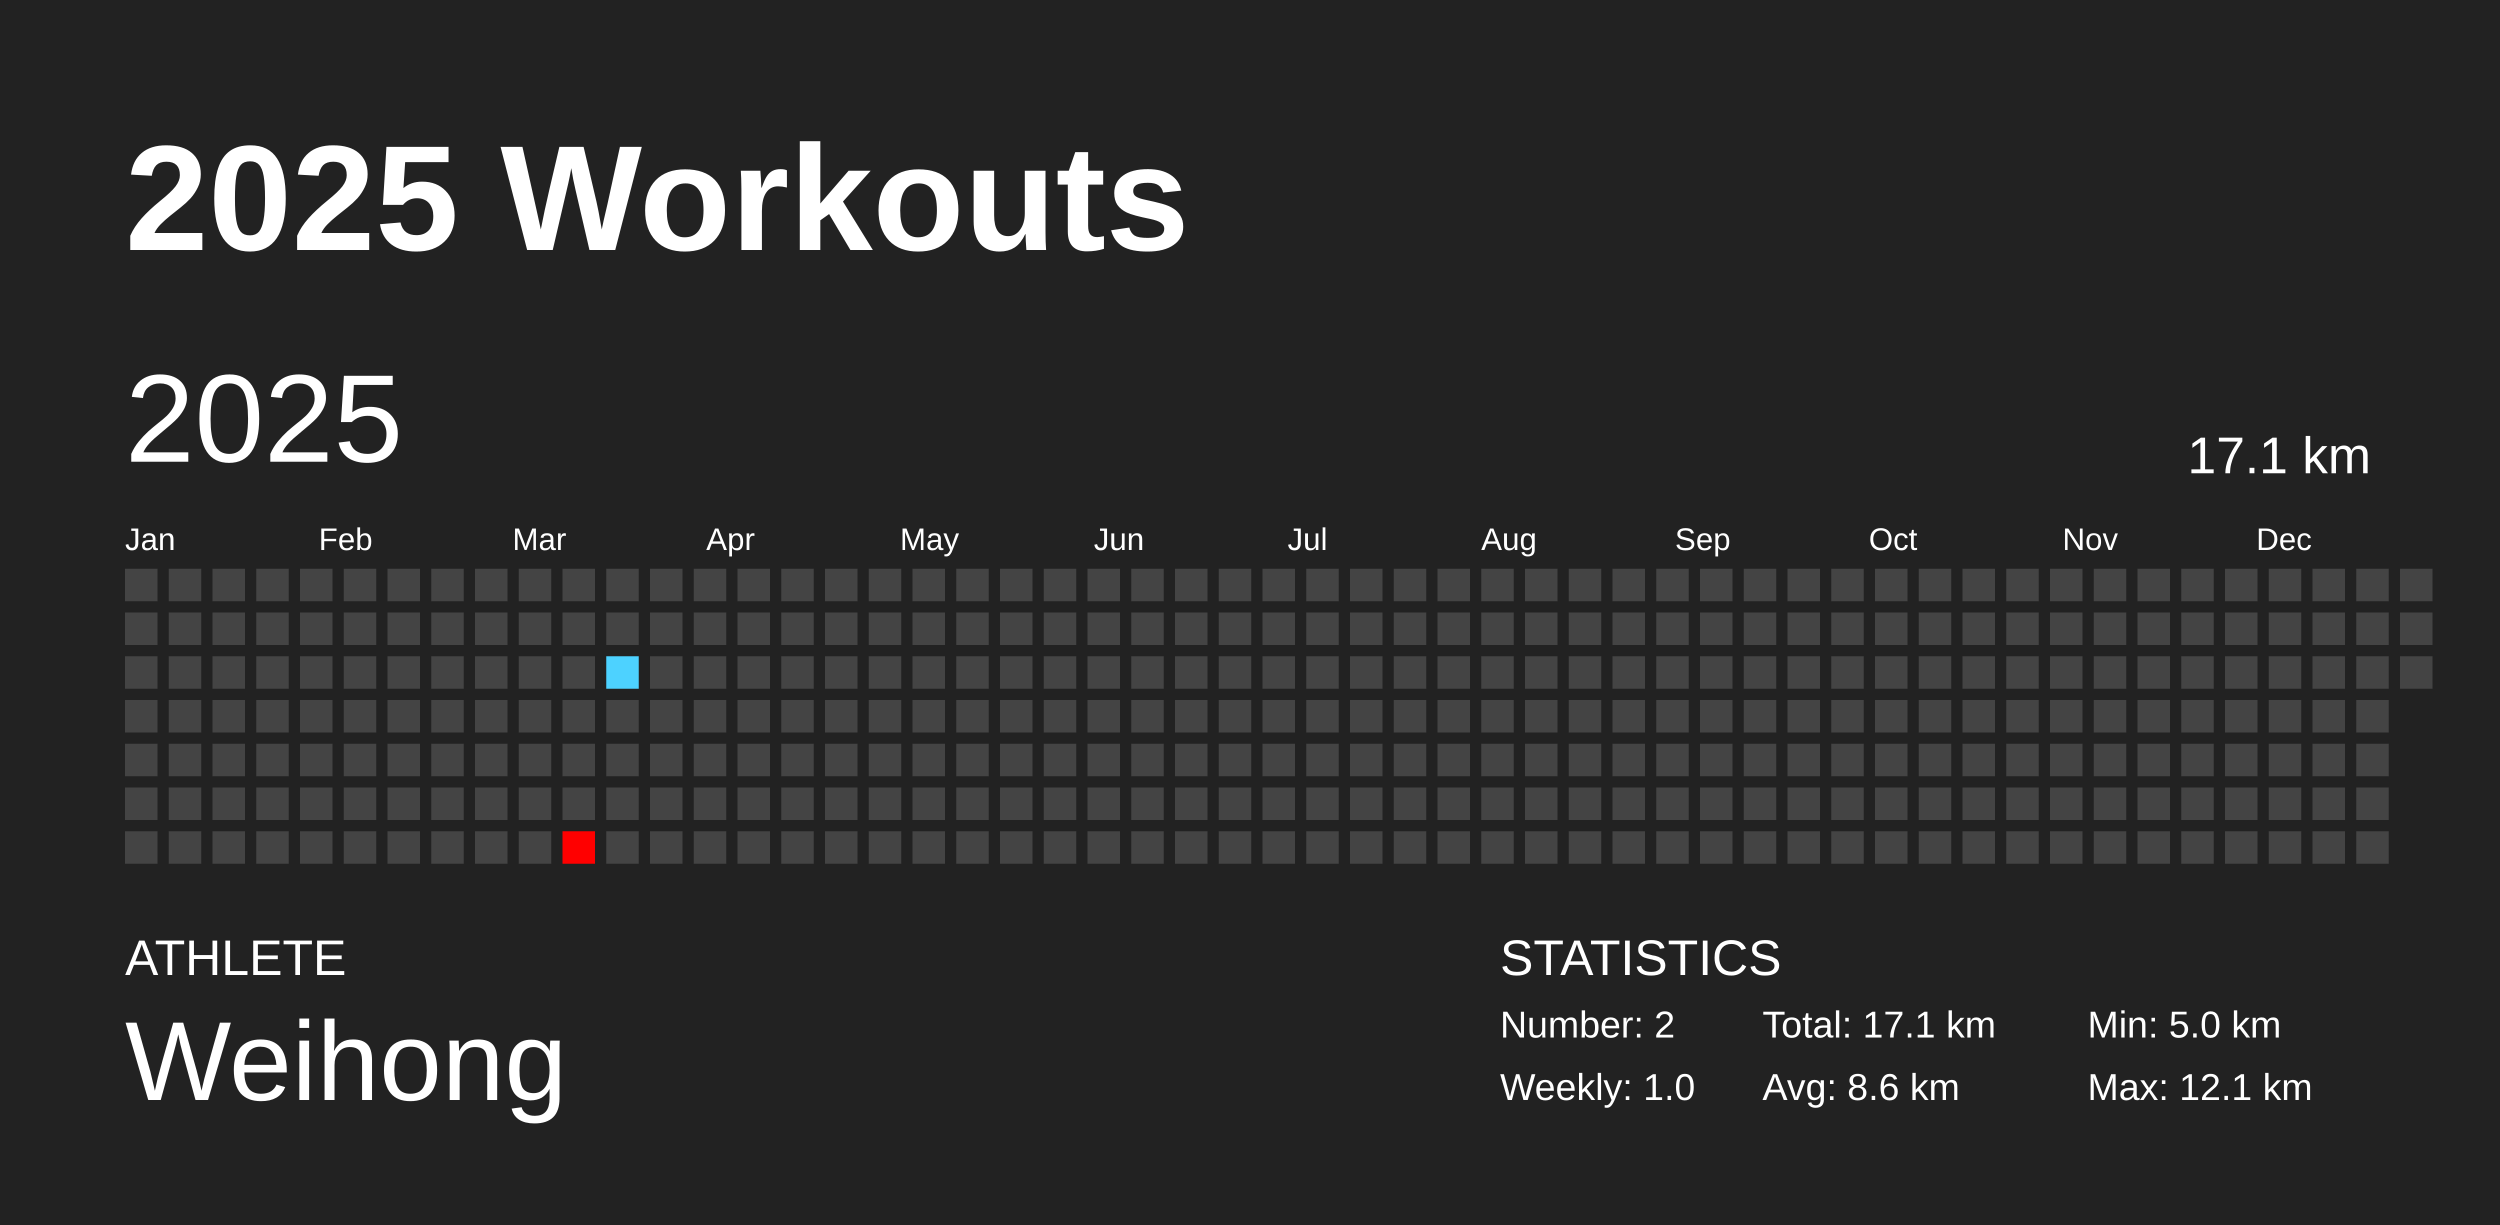
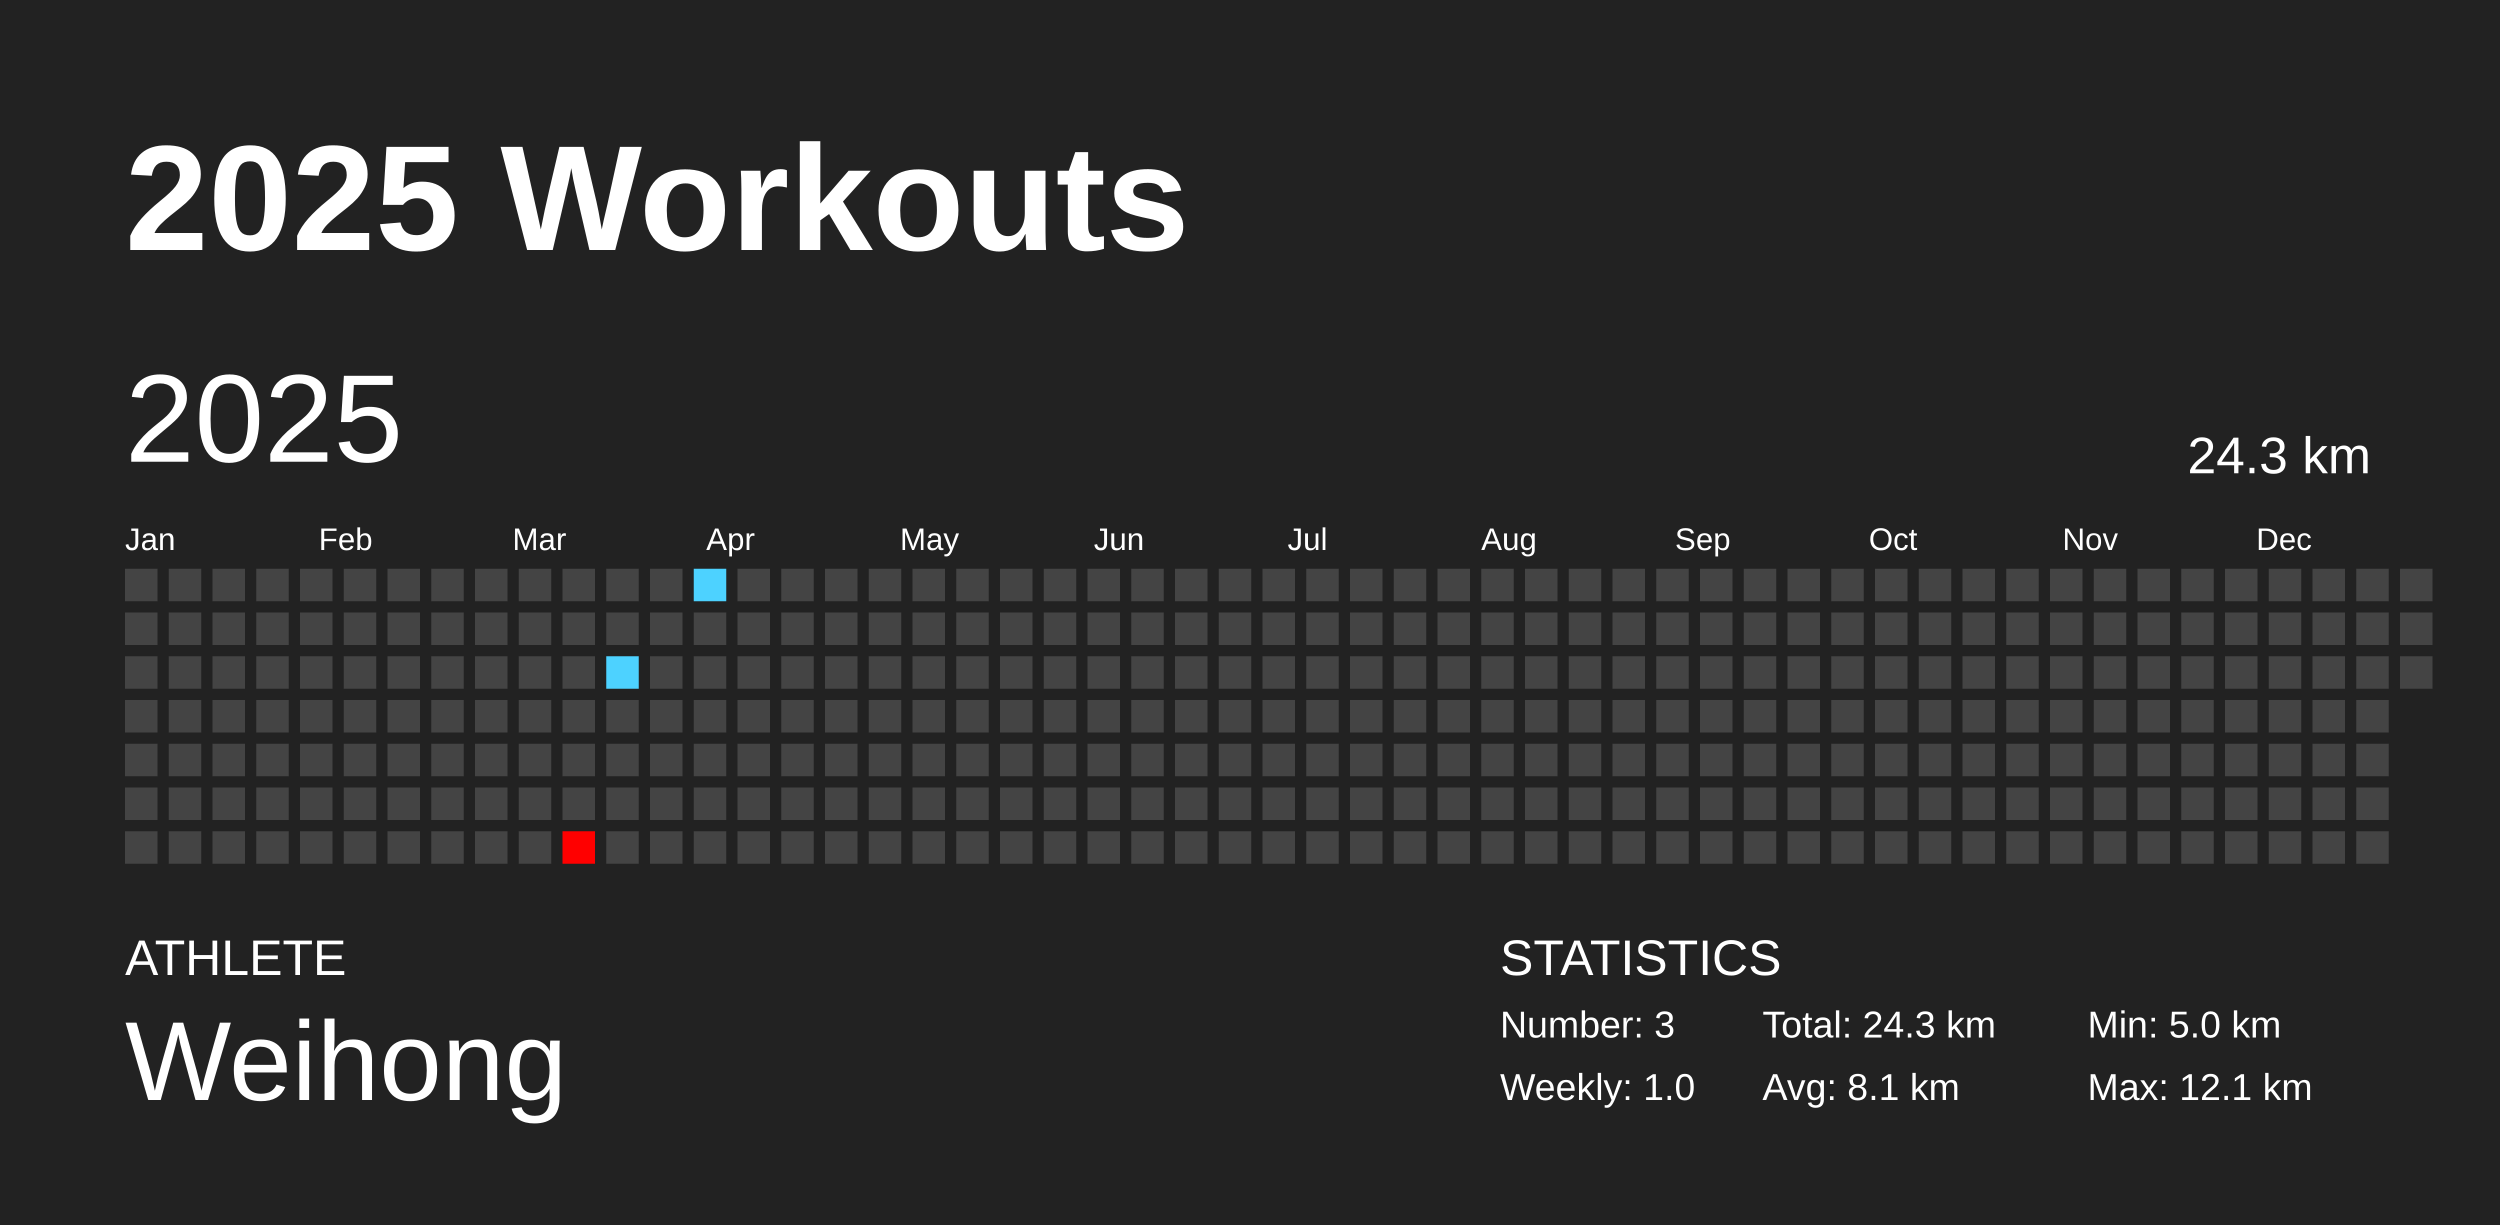
<svg xmlns="http://www.w3.org/2000/svg" baseProfile="full" height="98mm" version="1.1" viewBox="0,0,200,98" width="200mm">
  <defs />
  <rect fill="#222222" height="98" width="200" x="0" y="0" />
  <text fill="#FFFFFF" style="font-size:12px; font-family:Arial; font-weight:bold;" x="10" y="20">2025 Workouts</text>
  <text fill="#FFFFFF" style="font-size:4px; font-family:Arial" x="10" y="78">ATHLETE</text>
  <text fill="#FFFFFF" style="font-size:9px; font-family:Arial" x="10" y="88">Weihong</text>
  <text fill="#FFFFFF" style="font-size:4px; font-family:Arial" x="120" y="78">STATISTICS</text>
-   <text fill="#FFFFFF" style="font-size:3px; font-family:Arial" x="120" y="83">Number: 2</text>
+   <text fill="#FFFFFF" style="font-size:3px; font-family:Arial" x="120" y="83">Number: 3</text>
  <text fill="#FFFFFF" style="font-size:3px; font-family:Arial" x="120" y="88">Weekly: 1.0</text>
-   <text fill="#FFFFFF" style="font-size:3px; font-family:Arial" x="141" y="83">Total: 17.1 km</text>
-   <text fill="#FFFFFF" style="font-size:3px; font-family:Arial" x="141" y="88">Avg: 8.6 km</text>
+   <text fill="#FFFFFF" style="font-size:3px; font-family:Arial" x="141" y="83">Total: 24.3 km</text>
+   <text fill="#FFFFFF" style="font-size:3px; font-family:Arial" x="141" y="88">Avg: 8.1 km</text>
  <text fill="#FFFFFF" style="font-size:3px; font-family:Arial" x="167" y="83">Min: 5.0 km</text>
  <text fill="#FFFFFF" style="font-size:3px; font-family:Arial" x="167" y="88">Max: 12.1 km</text>
  <text dominant-baseline="hanging" fill="#FFFFFF" style="font-size:10.0px; font-family:Arial;" x="10" y="30">2025</text>
-   <text dominant-baseline="hanging" fill="#FFFFFF" style="font-size:4.125px; font-family:Arial;" x="175" y="35">17.1 km</text>
+   <text dominant-baseline="hanging" fill="#FFFFFF" style="font-size:4.125px; font-family:Arial;" x="175" y="35">24.3 km</text>
  <text fill="#FFFFFF" style="font-size:2.5px; font-family:Arial" x="10.0" y="44">Jan</text>
  <text fill="#FFFFFF" style="font-size:2.5px; font-family:Arial" x="25.5" y="44">Feb</text>
  <text fill="#FFFFFF" style="font-size:2.5px; font-family:Arial" x="41.0" y="44">Mar</text>
  <text fill="#FFFFFF" style="font-size:2.5px; font-family:Arial" x="56.5" y="44">Apr</text>
  <text fill="#FFFFFF" style="font-size:2.5px; font-family:Arial" x="72.0" y="44">May</text>
  <text fill="#FFFFFF" style="font-size:2.5px; font-family:Arial" x="87.5" y="44">Jun</text>
  <text fill="#FFFFFF" style="font-size:2.5px; font-family:Arial" x="103.0" y="44">Jul</text>
  <text fill="#FFFFFF" style="font-size:2.5px; font-family:Arial" x="118.5" y="44">Aug</text>
  <text fill="#FFFFFF" style="font-size:2.5px; font-family:Arial" x="134.0" y="44">Sep</text>
  <text fill="#FFFFFF" style="font-size:2.5px; font-family:Arial" x="149.5" y="44">Oct</text>
  <text fill="#FFFFFF" style="font-size:2.5px; font-family:Arial" x="165.0" y="44">Nov</text>
  <text fill="#FFFFFF" style="font-size:2.5px; font-family:Arial" x="180.5" y="44">Dec</text>
  <rect fill="#444444" height="2.6" width="2.6" x="10.0" y="45.5" />
  <rect fill="#444444" height="2.6" width="2.6" x="10.0" y="49.0" />
  <rect fill="#444444" height="2.6" width="2.6" x="10.0" y="52.5" />
  <rect fill="#444444" height="2.6" width="2.6" x="10.0" y="56.0" />
  <rect fill="#444444" height="2.6" width="2.6" x="10.0" y="59.5" />
  <rect fill="#444444" height="2.6" width="2.6" x="10.0" y="63.0" />
  <rect fill="#444444" height="2.6" width="2.6" x="10.0" y="66.5" />
  <rect fill="#444444" height="2.6" width="2.6" x="13.5" y="45.5" />
  <rect fill="#444444" height="2.6" width="2.6" x="13.5" y="49.0" />
  <rect fill="#444444" height="2.6" width="2.6" x="13.5" y="52.5" />
  <rect fill="#444444" height="2.6" width="2.6" x="13.5" y="56.0" />
  <rect fill="#444444" height="2.6" width="2.6" x="13.5" y="59.5" />
  <rect fill="#444444" height="2.6" width="2.6" x="13.5" y="63.0" />
  <rect fill="#444444" height="2.6" width="2.6" x="13.5" y="66.5" />
  <rect fill="#444444" height="2.6" width="2.6" x="17.0" y="45.5" />
  <rect fill="#444444" height="2.6" width="2.6" x="17.0" y="49.0" />
  <rect fill="#444444" height="2.6" width="2.6" x="17.0" y="52.5" />
  <rect fill="#444444" height="2.6" width="2.6" x="17.0" y="56.0" />
  <rect fill="#444444" height="2.6" width="2.6" x="17.0" y="59.5" />
  <rect fill="#444444" height="2.6" width="2.6" x="17.0" y="63.0" />
  <rect fill="#444444" height="2.6" width="2.6" x="17.0" y="66.5" />
  <rect fill="#444444" height="2.6" width="2.6" x="20.5" y="45.5" />
  <rect fill="#444444" height="2.6" width="2.6" x="20.5" y="49.0" />
  <rect fill="#444444" height="2.6" width="2.6" x="20.5" y="52.5" />
  <rect fill="#444444" height="2.6" width="2.6" x="20.5" y="56.0" />
  <rect fill="#444444" height="2.6" width="2.6" x="20.5" y="59.5" />
  <rect fill="#444444" height="2.6" width="2.6" x="20.5" y="63.0" />
  <rect fill="#444444" height="2.6" width="2.6" x="20.5" y="66.5" />
  <rect fill="#444444" height="2.6" width="2.6" x="24.0" y="45.5" />
  <rect fill="#444444" height="2.6" width="2.6" x="24.0" y="49.0" />
  <rect fill="#444444" height="2.6" width="2.6" x="24.0" y="52.5" />
  <rect fill="#444444" height="2.6" width="2.6" x="24.0" y="56.0" />
  <rect fill="#444444" height="2.6" width="2.6" x="24.0" y="59.5" />
  <rect fill="#444444" height="2.6" width="2.6" x="24.0" y="63.0" />
  <rect fill="#444444" height="2.6" width="2.6" x="24.0" y="66.5" />
  <rect fill="#444444" height="2.6" width="2.6" x="27.5" y="45.5" />
  <rect fill="#444444" height="2.6" width="2.6" x="27.5" y="49.0" />
  <rect fill="#444444" height="2.6" width="2.6" x="27.5" y="52.5" />
  <rect fill="#444444" height="2.6" width="2.6" x="27.5" y="56.0" />
  <rect fill="#444444" height="2.6" width="2.6" x="27.5" y="59.5" />
  <rect fill="#444444" height="2.6" width="2.6" x="27.5" y="63.0" />
  <rect fill="#444444" height="2.6" width="2.6" x="27.5" y="66.5" />
  <rect fill="#444444" height="2.6" width="2.6" x="31.0" y="45.5" />
  <rect fill="#444444" height="2.6" width="2.6" x="31.0" y="49.0" />
  <rect fill="#444444" height="2.6" width="2.6" x="31.0" y="52.5" />
  <rect fill="#444444" height="2.6" width="2.6" x="31.0" y="56.0" />
  <rect fill="#444444" height="2.6" width="2.6" x="31.0" y="59.5" />
  <rect fill="#444444" height="2.6" width="2.6" x="31.0" y="63.0" />
  <rect fill="#444444" height="2.6" width="2.6" x="31.0" y="66.5" />
  <rect fill="#444444" height="2.6" width="2.6" x="34.5" y="45.5" />
  <rect fill="#444444" height="2.6" width="2.6" x="34.5" y="49.0" />
  <rect fill="#444444" height="2.6" width="2.6" x="34.5" y="52.5" />
  <rect fill="#444444" height="2.6" width="2.6" x="34.5" y="56.0" />
  <rect fill="#444444" height="2.6" width="2.6" x="34.5" y="59.5" />
  <rect fill="#444444" height="2.6" width="2.6" x="34.5" y="63.0" />
  <rect fill="#444444" height="2.6" width="2.6" x="34.5" y="66.5" />
  <rect fill="#444444" height="2.6" width="2.6" x="38.0" y="45.5" />
  <rect fill="#444444" height="2.6" width="2.6" x="38.0" y="49.0" />
  <rect fill="#444444" height="2.6" width="2.6" x="38.0" y="52.5" />
  <rect fill="#444444" height="2.6" width="2.6" x="38.0" y="56.0" />
  <rect fill="#444444" height="2.6" width="2.6" x="38.0" y="59.5" />
  <rect fill="#444444" height="2.6" width="2.6" x="38.0" y="63.0" />
  <rect fill="#444444" height="2.6" width="2.6" x="38.0" y="66.5" />
  <rect fill="#444444" height="2.6" width="2.6" x="41.5" y="45.5" />
  <rect fill="#444444" height="2.6" width="2.6" x="41.5" y="49.0" />
  <rect fill="#444444" height="2.6" width="2.6" x="41.5" y="52.5" />
  <rect fill="#444444" height="2.6" width="2.6" x="41.5" y="56.0" />
  <rect fill="#444444" height="2.6" width="2.6" x="41.5" y="59.5" />
  <rect fill="#444444" height="2.6" width="2.6" x="41.5" y="63.0" />
  <rect fill="#444444" height="2.6" width="2.6" x="41.5" y="66.5" />
  <rect fill="#444444" height="2.6" width="2.6" x="45.0" y="45.5" />
  <rect fill="#444444" height="2.6" width="2.6" x="45.0" y="49.0" />
  <rect fill="#444444" height="2.6" width="2.6" x="45.0" y="52.5" />
  <rect fill="#444444" height="2.6" width="2.6" x="45.0" y="56.0" />
  <rect fill="#444444" height="2.6" width="2.6" x="45.0" y="59.5" />
  <rect fill="#444444" height="2.6" width="2.6" x="45.0" y="63.0" />
  <rect fill="#ff0000" height="2.6" width="2.6" x="45.0" y="66.5" />
  <rect fill="#444444" height="2.6" width="2.6" x="48.5" y="45.5" />
  <rect fill="#444444" height="2.6" width="2.6" x="48.5" y="49.0" />
  <rect fill="#4dd2ff" height="2.6" width="2.6" x="48.5" y="52.5" />
  <rect fill="#444444" height="2.6" width="2.6" x="48.5" y="56.0" />
  <rect fill="#444444" height="2.6" width="2.6" x="48.5" y="59.5" />
  <rect fill="#444444" height="2.6" width="2.6" x="48.5" y="63.0" />
  <rect fill="#444444" height="2.6" width="2.6" x="48.5" y="66.5" />
  <rect fill="#444444" height="2.6" width="2.6" x="52.0" y="45.5" />
  <rect fill="#444444" height="2.6" width="2.6" x="52.0" y="49.0" />
  <rect fill="#444444" height="2.6" width="2.6" x="52.0" y="52.5" />
  <rect fill="#444444" height="2.6" width="2.6" x="52.0" y="56.0" />
  <rect fill="#444444" height="2.6" width="2.6" x="52.0" y="59.5" />
  <rect fill="#444444" height="2.6" width="2.6" x="52.0" y="63.0" />
  <rect fill="#444444" height="2.6" width="2.6" x="52.0" y="66.5" />
-   <rect fill="#444444" height="2.6" width="2.6" x="55.5" y="45.5" />
+   <rect fill="#4dd2ff" height="2.6" width="2.6" x="55.5" y="45.5" />
  <rect fill="#444444" height="2.6" width="2.6" x="55.5" y="49.0" />
  <rect fill="#444444" height="2.6" width="2.6" x="55.5" y="52.5" />
  <rect fill="#444444" height="2.6" width="2.6" x="55.5" y="56.0" />
  <rect fill="#444444" height="2.6" width="2.6" x="55.5" y="59.5" />
  <rect fill="#444444" height="2.6" width="2.6" x="55.5" y="63.0" />
  <rect fill="#444444" height="2.6" width="2.6" x="55.5" y="66.5" />
  <rect fill="#444444" height="2.6" width="2.6" x="59.0" y="45.5" />
  <rect fill="#444444" height="2.6" width="2.6" x="59.0" y="49.0" />
  <rect fill="#444444" height="2.6" width="2.6" x="59.0" y="52.5" />
  <rect fill="#444444" height="2.6" width="2.6" x="59.0" y="56.0" />
  <rect fill="#444444" height="2.6" width="2.6" x="59.0" y="59.5" />
  <rect fill="#444444" height="2.6" width="2.6" x="59.0" y="63.0" />
  <rect fill="#444444" height="2.6" width="2.6" x="59.0" y="66.5" />
  <rect fill="#444444" height="2.6" width="2.6" x="62.5" y="45.5" />
  <rect fill="#444444" height="2.6" width="2.6" x="62.5" y="49.0" />
  <rect fill="#444444" height="2.6" width="2.6" x="62.5" y="52.5" />
  <rect fill="#444444" height="2.6" width="2.6" x="62.5" y="56.0" />
  <rect fill="#444444" height="2.6" width="2.6" x="62.5" y="59.5" />
  <rect fill="#444444" height="2.6" width="2.6" x="62.5" y="63.0" />
  <rect fill="#444444" height="2.6" width="2.6" x="62.5" y="66.5" />
  <rect fill="#444444" height="2.6" width="2.6" x="66.0" y="45.5" />
  <rect fill="#444444" height="2.6" width="2.6" x="66.0" y="49.0" />
  <rect fill="#444444" height="2.6" width="2.6" x="66.0" y="52.5" />
  <rect fill="#444444" height="2.6" width="2.6" x="66.0" y="56.0" />
  <rect fill="#444444" height="2.6" width="2.6" x="66.0" y="59.5" />
  <rect fill="#444444" height="2.6" width="2.6" x="66.0" y="63.0" />
  <rect fill="#444444" height="2.6" width="2.6" x="66.0" y="66.5" />
  <rect fill="#444444" height="2.6" width="2.6" x="69.5" y="45.5" />
  <rect fill="#444444" height="2.6" width="2.6" x="69.5" y="49.0" />
  <rect fill="#444444" height="2.6" width="2.6" x="69.5" y="52.5" />
  <rect fill="#444444" height="2.6" width="2.6" x="69.5" y="56.0" />
  <rect fill="#444444" height="2.6" width="2.6" x="69.5" y="59.5" />
  <rect fill="#444444" height="2.6" width="2.6" x="69.5" y="63.0" />
  <rect fill="#444444" height="2.6" width="2.6" x="69.5" y="66.5" />
  <rect fill="#444444" height="2.6" width="2.6" x="73.0" y="45.5" />
  <rect fill="#444444" height="2.6" width="2.6" x="73.0" y="49.0" />
  <rect fill="#444444" height="2.6" width="2.6" x="73.0" y="52.5" />
  <rect fill="#444444" height="2.6" width="2.6" x="73.0" y="56.0" />
  <rect fill="#444444" height="2.6" width="2.6" x="73.0" y="59.5" />
  <rect fill="#444444" height="2.6" width="2.6" x="73.0" y="63.0" />
  <rect fill="#444444" height="2.6" width="2.6" x="73.0" y="66.5" />
  <rect fill="#444444" height="2.6" width="2.6" x="76.5" y="45.5" />
  <rect fill="#444444" height="2.6" width="2.6" x="76.5" y="49.0" />
  <rect fill="#444444" height="2.6" width="2.6" x="76.5" y="52.5" />
  <rect fill="#444444" height="2.6" width="2.6" x="76.5" y="56.0" />
  <rect fill="#444444" height="2.6" width="2.6" x="76.5" y="59.5" />
  <rect fill="#444444" height="2.6" width="2.6" x="76.5" y="63.0" />
  <rect fill="#444444" height="2.6" width="2.6" x="76.5" y="66.5" />
  <rect fill="#444444" height="2.6" width="2.6" x="80.0" y="45.5" />
  <rect fill="#444444" height="2.6" width="2.6" x="80.0" y="49.0" />
  <rect fill="#444444" height="2.6" width="2.6" x="80.0" y="52.5" />
  <rect fill="#444444" height="2.6" width="2.6" x="80.0" y="56.0" />
  <rect fill="#444444" height="2.6" width="2.6" x="80.0" y="59.5" />
  <rect fill="#444444" height="2.6" width="2.6" x="80.0" y="63.0" />
  <rect fill="#444444" height="2.6" width="2.6" x="80.0" y="66.5" />
  <rect fill="#444444" height="2.6" width="2.6" x="83.5" y="45.5" />
  <rect fill="#444444" height="2.6" width="2.6" x="83.5" y="49.0" />
  <rect fill="#444444" height="2.6" width="2.6" x="83.5" y="52.5" />
  <rect fill="#444444" height="2.6" width="2.6" x="83.5" y="56.0" />
  <rect fill="#444444" height="2.6" width="2.6" x="83.5" y="59.5" />
  <rect fill="#444444" height="2.6" width="2.6" x="83.5" y="63.0" />
  <rect fill="#444444" height="2.6" width="2.6" x="83.5" y="66.5" />
  <rect fill="#444444" height="2.6" width="2.6" x="87.0" y="45.5" />
  <rect fill="#444444" height="2.6" width="2.6" x="87.0" y="49.0" />
  <rect fill="#444444" height="2.6" width="2.6" x="87.0" y="52.5" />
  <rect fill="#444444" height="2.6" width="2.6" x="87.0" y="56.0" />
  <rect fill="#444444" height="2.6" width="2.6" x="87.0" y="59.5" />
  <rect fill="#444444" height="2.6" width="2.6" x="87.0" y="63.0" />
  <rect fill="#444444" height="2.6" width="2.6" x="87.0" y="66.5" />
  <rect fill="#444444" height="2.6" width="2.6" x="90.5" y="45.5" />
  <rect fill="#444444" height="2.6" width="2.6" x="90.5" y="49.0" />
  <rect fill="#444444" height="2.6" width="2.6" x="90.5" y="52.5" />
  <rect fill="#444444" height="2.6" width="2.6" x="90.5" y="56.0" />
  <rect fill="#444444" height="2.6" width="2.6" x="90.5" y="59.5" />
  <rect fill="#444444" height="2.6" width="2.6" x="90.5" y="63.0" />
  <rect fill="#444444" height="2.6" width="2.6" x="90.5" y="66.5" />
  <rect fill="#444444" height="2.6" width="2.6" x="94.0" y="45.5" />
  <rect fill="#444444" height="2.6" width="2.6" x="94.0" y="49.0" />
  <rect fill="#444444" height="2.6" width="2.6" x="94.0" y="52.5" />
  <rect fill="#444444" height="2.6" width="2.6" x="94.0" y="56.0" />
  <rect fill="#444444" height="2.6" width="2.6" x="94.0" y="59.5" />
  <rect fill="#444444" height="2.6" width="2.6" x="94.0" y="63.0" />
  <rect fill="#444444" height="2.6" width="2.6" x="94.0" y="66.5" />
  <rect fill="#444444" height="2.6" width="2.6" x="97.5" y="45.5" />
  <rect fill="#444444" height="2.6" width="2.6" x="97.5" y="49.0" />
  <rect fill="#444444" height="2.6" width="2.6" x="97.5" y="52.5" />
  <rect fill="#444444" height="2.6" width="2.6" x="97.5" y="56.0" />
  <rect fill="#444444" height="2.6" width="2.6" x="97.5" y="59.5" />
  <rect fill="#444444" height="2.6" width="2.6" x="97.5" y="63.0" />
  <rect fill="#444444" height="2.6" width="2.6" x="97.5" y="66.5" />
  <rect fill="#444444" height="2.6" width="2.6" x="101.0" y="45.5" />
  <rect fill="#444444" height="2.6" width="2.6" x="101.0" y="49.0" />
  <rect fill="#444444" height="2.6" width="2.6" x="101.0" y="52.5" />
  <rect fill="#444444" height="2.6" width="2.6" x="101.0" y="56.0" />
  <rect fill="#444444" height="2.6" width="2.6" x="101.0" y="59.5" />
  <rect fill="#444444" height="2.6" width="2.6" x="101.0" y="63.0" />
  <rect fill="#444444" height="2.6" width="2.6" x="101.0" y="66.5" />
  <rect fill="#444444" height="2.6" width="2.6" x="104.5" y="45.5" />
  <rect fill="#444444" height="2.6" width="2.6" x="104.5" y="49.0" />
  <rect fill="#444444" height="2.6" width="2.6" x="104.5" y="52.5" />
  <rect fill="#444444" height="2.6" width="2.6" x="104.5" y="56.0" />
  <rect fill="#444444" height="2.6" width="2.6" x="104.5" y="59.5" />
  <rect fill="#444444" height="2.6" width="2.6" x="104.5" y="63.0" />
  <rect fill="#444444" height="2.6" width="2.6" x="104.5" y="66.5" />
  <rect fill="#444444" height="2.6" width="2.6" x="108.0" y="45.5" />
  <rect fill="#444444" height="2.6" width="2.6" x="108.0" y="49.0" />
  <rect fill="#444444" height="2.6" width="2.6" x="108.0" y="52.5" />
  <rect fill="#444444" height="2.6" width="2.6" x="108.0" y="56.0" />
  <rect fill="#444444" height="2.6" width="2.6" x="108.0" y="59.5" />
  <rect fill="#444444" height="2.6" width="2.6" x="108.0" y="63.0" />
  <rect fill="#444444" height="2.6" width="2.6" x="108.0" y="66.5" />
  <rect fill="#444444" height="2.6" width="2.6" x="111.5" y="45.5" />
  <rect fill="#444444" height="2.6" width="2.6" x="111.5" y="49.0" />
  <rect fill="#444444" height="2.6" width="2.6" x="111.5" y="52.5" />
  <rect fill="#444444" height="2.6" width="2.6" x="111.5" y="56.0" />
  <rect fill="#444444" height="2.6" width="2.6" x="111.5" y="59.5" />
  <rect fill="#444444" height="2.6" width="2.6" x="111.5" y="63.0" />
  <rect fill="#444444" height="2.6" width="2.6" x="111.5" y="66.5" />
  <rect fill="#444444" height="2.6" width="2.6" x="115.0" y="45.5" />
  <rect fill="#444444" height="2.6" width="2.6" x="115.0" y="49.0" />
  <rect fill="#444444" height="2.6" width="2.6" x="115.0" y="52.5" />
  <rect fill="#444444" height="2.6" width="2.6" x="115.0" y="56.0" />
  <rect fill="#444444" height="2.6" width="2.6" x="115.0" y="59.5" />
  <rect fill="#444444" height="2.6" width="2.6" x="115.0" y="63.0" />
  <rect fill="#444444" height="2.6" width="2.6" x="115.0" y="66.5" />
  <rect fill="#444444" height="2.6" width="2.6" x="118.5" y="45.5" />
  <rect fill="#444444" height="2.6" width="2.6" x="118.5" y="49.0" />
  <rect fill="#444444" height="2.6" width="2.6" x="118.5" y="52.5" />
  <rect fill="#444444" height="2.6" width="2.6" x="118.5" y="56.0" />
  <rect fill="#444444" height="2.6" width="2.6" x="118.5" y="59.5" />
  <rect fill="#444444" height="2.6" width="2.6" x="118.5" y="63.0" />
  <rect fill="#444444" height="2.6" width="2.6" x="118.5" y="66.5" />
  <rect fill="#444444" height="2.6" width="2.6" x="122.0" y="45.5" />
  <rect fill="#444444" height="2.6" width="2.6" x="122.0" y="49.0" />
  <rect fill="#444444" height="2.6" width="2.6" x="122.0" y="52.5" />
  <rect fill="#444444" height="2.6" width="2.6" x="122.0" y="56.0" />
  <rect fill="#444444" height="2.6" width="2.6" x="122.0" y="59.5" />
  <rect fill="#444444" height="2.6" width="2.6" x="122.0" y="63.0" />
  <rect fill="#444444" height="2.6" width="2.6" x="122.0" y="66.5" />
  <rect fill="#444444" height="2.6" width="2.6" x="125.5" y="45.5" />
  <rect fill="#444444" height="2.6" width="2.6" x="125.5" y="49.0" />
  <rect fill="#444444" height="2.6" width="2.6" x="125.5" y="52.5" />
  <rect fill="#444444" height="2.6" width="2.6" x="125.5" y="56.0" />
  <rect fill="#444444" height="2.6" width="2.6" x="125.5" y="59.5" />
  <rect fill="#444444" height="2.6" width="2.6" x="125.5" y="63.0" />
  <rect fill="#444444" height="2.6" width="2.6" x="125.5" y="66.5" />
  <rect fill="#444444" height="2.6" width="2.6" x="129.0" y="45.5" />
  <rect fill="#444444" height="2.6" width="2.6" x="129.0" y="49.0" />
  <rect fill="#444444" height="2.6" width="2.6" x="129.0" y="52.5" />
  <rect fill="#444444" height="2.6" width="2.6" x="129.0" y="56.0" />
  <rect fill="#444444" height="2.6" width="2.6" x="129.0" y="59.5" />
  <rect fill="#444444" height="2.6" width="2.6" x="129.0" y="63.0" />
  <rect fill="#444444" height="2.6" width="2.6" x="129.0" y="66.5" />
  <rect fill="#444444" height="2.6" width="2.6" x="132.5" y="45.5" />
  <rect fill="#444444" height="2.6" width="2.6" x="132.5" y="49.0" />
  <rect fill="#444444" height="2.6" width="2.6" x="132.5" y="52.5" />
  <rect fill="#444444" height="2.6" width="2.6" x="132.5" y="56.0" />
  <rect fill="#444444" height="2.6" width="2.6" x="132.5" y="59.5" />
  <rect fill="#444444" height="2.6" width="2.6" x="132.5" y="63.0" />
  <rect fill="#444444" height="2.6" width="2.6" x="132.5" y="66.5" />
  <rect fill="#444444" height="2.6" width="2.6" x="136.0" y="45.5" />
  <rect fill="#444444" height="2.6" width="2.6" x="136.0" y="49.0" />
  <rect fill="#444444" height="2.6" width="2.6" x="136.0" y="52.5" />
  <rect fill="#444444" height="2.6" width="2.6" x="136.0" y="56.0" />
  <rect fill="#444444" height="2.6" width="2.6" x="136.0" y="59.5" />
  <rect fill="#444444" height="2.6" width="2.6" x="136.0" y="63.0" />
  <rect fill="#444444" height="2.6" width="2.6" x="136.0" y="66.5" />
  <rect fill="#444444" height="2.6" width="2.6" x="139.5" y="45.5" />
  <rect fill="#444444" height="2.6" width="2.6" x="139.5" y="49.0" />
  <rect fill="#444444" height="2.6" width="2.6" x="139.5" y="52.5" />
  <rect fill="#444444" height="2.6" width="2.6" x="139.5" y="56.0" />
  <rect fill="#444444" height="2.6" width="2.6" x="139.5" y="59.5" />
  <rect fill="#444444" height="2.6" width="2.6" x="139.5" y="63.0" />
  <rect fill="#444444" height="2.6" width="2.6" x="139.5" y="66.5" />
  <rect fill="#444444" height="2.6" width="2.6" x="143.0" y="45.5" />
  <rect fill="#444444" height="2.6" width="2.6" x="143.0" y="49.0" />
  <rect fill="#444444" height="2.6" width="2.6" x="143.0" y="52.5" />
  <rect fill="#444444" height="2.6" width="2.6" x="143.0" y="56.0" />
  <rect fill="#444444" height="2.6" width="2.6" x="143.0" y="59.5" />
  <rect fill="#444444" height="2.6" width="2.6" x="143.0" y="63.0" />
  <rect fill="#444444" height="2.6" width="2.6" x="143.0" y="66.5" />
  <rect fill="#444444" height="2.6" width="2.6" x="146.5" y="45.5" />
  <rect fill="#444444" height="2.6" width="2.6" x="146.5" y="49.0" />
  <rect fill="#444444" height="2.6" width="2.6" x="146.5" y="52.5" />
  <rect fill="#444444" height="2.6" width="2.6" x="146.5" y="56.0" />
  <rect fill="#444444" height="2.6" width="2.6" x="146.5" y="59.5" />
  <rect fill="#444444" height="2.6" width="2.6" x="146.5" y="63.0" />
  <rect fill="#444444" height="2.6" width="2.6" x="146.5" y="66.5" />
  <rect fill="#444444" height="2.6" width="2.6" x="150.0" y="45.5" />
  <rect fill="#444444" height="2.6" width="2.6" x="150.0" y="49.0" />
  <rect fill="#444444" height="2.6" width="2.6" x="150.0" y="52.5" />
  <rect fill="#444444" height="2.6" width="2.6" x="150.0" y="56.0" />
  <rect fill="#444444" height="2.6" width="2.6" x="150.0" y="59.5" />
  <rect fill="#444444" height="2.6" width="2.6" x="150.0" y="63.0" />
  <rect fill="#444444" height="2.6" width="2.6" x="150.0" y="66.5" />
  <rect fill="#444444" height="2.6" width="2.6" x="153.5" y="45.5" />
  <rect fill="#444444" height="2.6" width="2.6" x="153.5" y="49.0" />
  <rect fill="#444444" height="2.6" width="2.6" x="153.5" y="52.5" />
  <rect fill="#444444" height="2.6" width="2.6" x="153.5" y="56.0" />
  <rect fill="#444444" height="2.6" width="2.6" x="153.5" y="59.5" />
  <rect fill="#444444" height="2.6" width="2.6" x="153.5" y="63.0" />
  <rect fill="#444444" height="2.6" width="2.6" x="153.5" y="66.5" />
  <rect fill="#444444" height="2.6" width="2.6" x="157.0" y="45.5" />
  <rect fill="#444444" height="2.6" width="2.6" x="157.0" y="49.0" />
  <rect fill="#444444" height="2.6" width="2.6" x="157.0" y="52.5" />
  <rect fill="#444444" height="2.6" width="2.6" x="157.0" y="56.0" />
  <rect fill="#444444" height="2.6" width="2.6" x="157.0" y="59.5" />
  <rect fill="#444444" height="2.6" width="2.6" x="157.0" y="63.0" />
  <rect fill="#444444" height="2.6" width="2.6" x="157.0" y="66.5" />
  <rect fill="#444444" height="2.6" width="2.6" x="160.5" y="45.5" />
  <rect fill="#444444" height="2.6" width="2.6" x="160.5" y="49.0" />
  <rect fill="#444444" height="2.6" width="2.6" x="160.5" y="52.5" />
  <rect fill="#444444" height="2.6" width="2.6" x="160.5" y="56.0" />
  <rect fill="#444444" height="2.6" width="2.6" x="160.5" y="59.5" />
  <rect fill="#444444" height="2.6" width="2.6" x="160.5" y="63.0" />
  <rect fill="#444444" height="2.6" width="2.6" x="160.5" y="66.5" />
  <rect fill="#444444" height="2.6" width="2.6" x="164.0" y="45.5" />
  <rect fill="#444444" height="2.6" width="2.6" x="164.0" y="49.0" />
  <rect fill="#444444" height="2.6" width="2.6" x="164.0" y="52.5" />
  <rect fill="#444444" height="2.6" width="2.6" x="164.0" y="56.0" />
  <rect fill="#444444" height="2.6" width="2.6" x="164.0" y="59.5" />
  <rect fill="#444444" height="2.6" width="2.6" x="164.0" y="63.0" />
  <rect fill="#444444" height="2.6" width="2.6" x="164.0" y="66.5" />
  <rect fill="#444444" height="2.6" width="2.6" x="167.5" y="45.5" />
  <rect fill="#444444" height="2.6" width="2.6" x="167.5" y="49.0" />
  <rect fill="#444444" height="2.6" width="2.6" x="167.5" y="52.5" />
  <rect fill="#444444" height="2.6" width="2.6" x="167.5" y="56.0" />
  <rect fill="#444444" height="2.6" width="2.6" x="167.5" y="59.5" />
  <rect fill="#444444" height="2.6" width="2.6" x="167.5" y="63.0" />
  <rect fill="#444444" height="2.6" width="2.6" x="167.5" y="66.5" />
  <rect fill="#444444" height="2.6" width="2.6" x="171.0" y="45.5" />
  <rect fill="#444444" height="2.6" width="2.6" x="171.0" y="49.0" />
  <rect fill="#444444" height="2.6" width="2.6" x="171.0" y="52.5" />
  <rect fill="#444444" height="2.6" width="2.6" x="171.0" y="56.0" />
  <rect fill="#444444" height="2.6" width="2.6" x="171.0" y="59.5" />
  <rect fill="#444444" height="2.6" width="2.6" x="171.0" y="63.0" />
  <rect fill="#444444" height="2.6" width="2.6" x="171.0" y="66.5" />
  <rect fill="#444444" height="2.6" width="2.6" x="174.5" y="45.5" />
  <rect fill="#444444" height="2.6" width="2.6" x="174.5" y="49.0" />
  <rect fill="#444444" height="2.6" width="2.6" x="174.5" y="52.5" />
  <rect fill="#444444" height="2.6" width="2.6" x="174.5" y="56.0" />
  <rect fill="#444444" height="2.6" width="2.6" x="174.5" y="59.5" />
  <rect fill="#444444" height="2.6" width="2.6" x="174.5" y="63.0" />
  <rect fill="#444444" height="2.6" width="2.6" x="174.5" y="66.5" />
  <rect fill="#444444" height="2.6" width="2.6" x="178.0" y="45.5" />
  <rect fill="#444444" height="2.6" width="2.6" x="178.0" y="49.0" />
  <rect fill="#444444" height="2.6" width="2.6" x="178.0" y="52.5" />
  <rect fill="#444444" height="2.6" width="2.6" x="178.0" y="56.0" />
  <rect fill="#444444" height="2.6" width="2.6" x="178.0" y="59.5" />
  <rect fill="#444444" height="2.6" width="2.6" x="178.0" y="63.0" />
  <rect fill="#444444" height="2.6" width="2.6" x="178.0" y="66.5" />
  <rect fill="#444444" height="2.6" width="2.6" x="181.5" y="45.5" />
  <rect fill="#444444" height="2.6" width="2.6" x="181.5" y="49.0" />
  <rect fill="#444444" height="2.6" width="2.6" x="181.5" y="52.5" />
  <rect fill="#444444" height="2.6" width="2.6" x="181.5" y="56.0" />
  <rect fill="#444444" height="2.6" width="2.6" x="181.5" y="59.5" />
  <rect fill="#444444" height="2.6" width="2.6" x="181.5" y="63.0" />
  <rect fill="#444444" height="2.6" width="2.6" x="181.5" y="66.5" />
  <rect fill="#444444" height="2.6" width="2.6" x="185.0" y="45.5" />
  <rect fill="#444444" height="2.6" width="2.6" x="185.0" y="49.0" />
  <rect fill="#444444" height="2.6" width="2.6" x="185.0" y="52.5" />
  <rect fill="#444444" height="2.6" width="2.6" x="185.0" y="56.0" />
  <rect fill="#444444" height="2.6" width="2.6" x="185.0" y="59.5" />
  <rect fill="#444444" height="2.6" width="2.6" x="185.0" y="63.0" />
  <rect fill="#444444" height="2.6" width="2.6" x="185.0" y="66.5" />
  <rect fill="#444444" height="2.6" width="2.6" x="188.5" y="45.5" />
  <rect fill="#444444" height="2.6" width="2.6" x="188.5" y="49.0" />
  <rect fill="#444444" height="2.6" width="2.6" x="188.5" y="52.5" />
  <rect fill="#444444" height="2.6" width="2.6" x="188.5" y="56.0" />
  <rect fill="#444444" height="2.6" width="2.6" x="188.5" y="59.5" />
  <rect fill="#444444" height="2.6" width="2.6" x="188.5" y="63.0" />
  <rect fill="#444444" height="2.6" width="2.6" x="188.5" y="66.5" />
  <rect fill="#444444" height="2.6" width="2.6" x="192.0" y="45.5" />
  <rect fill="#444444" height="2.6" width="2.6" x="192.0" y="49.0" />
  <rect fill="#444444" height="2.6" width="2.6" x="192.0" y="52.5" />
</svg>
